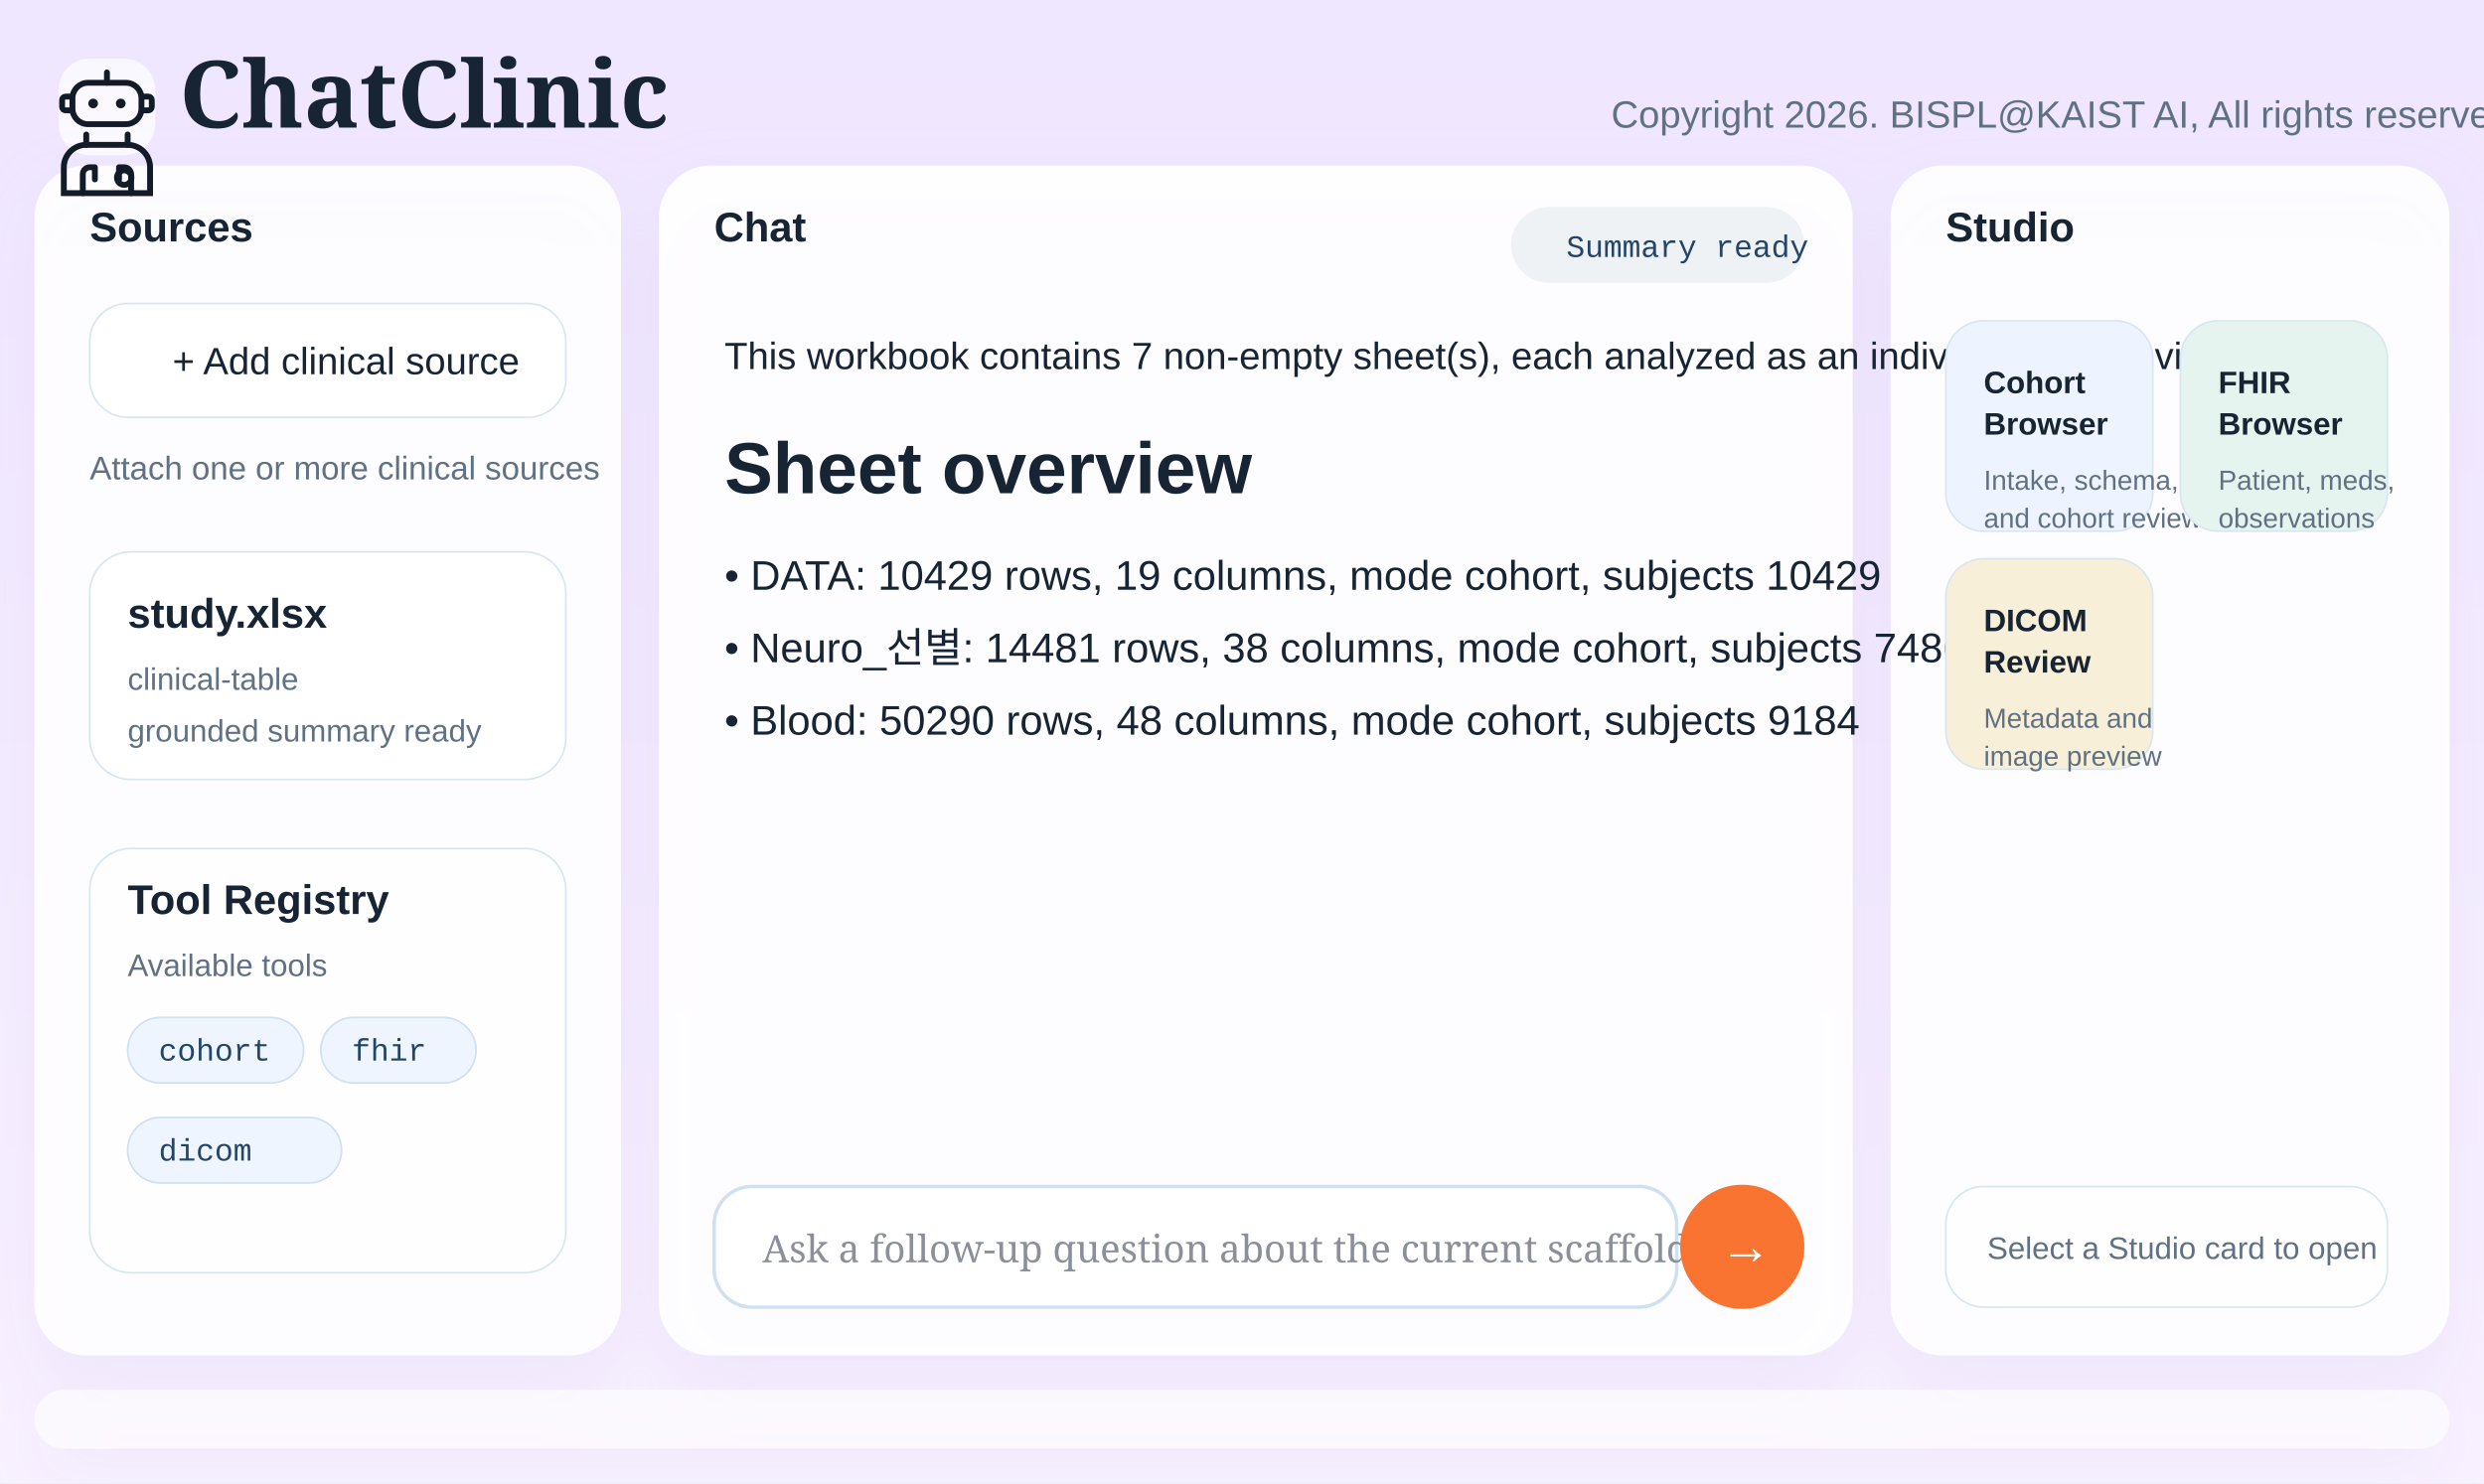
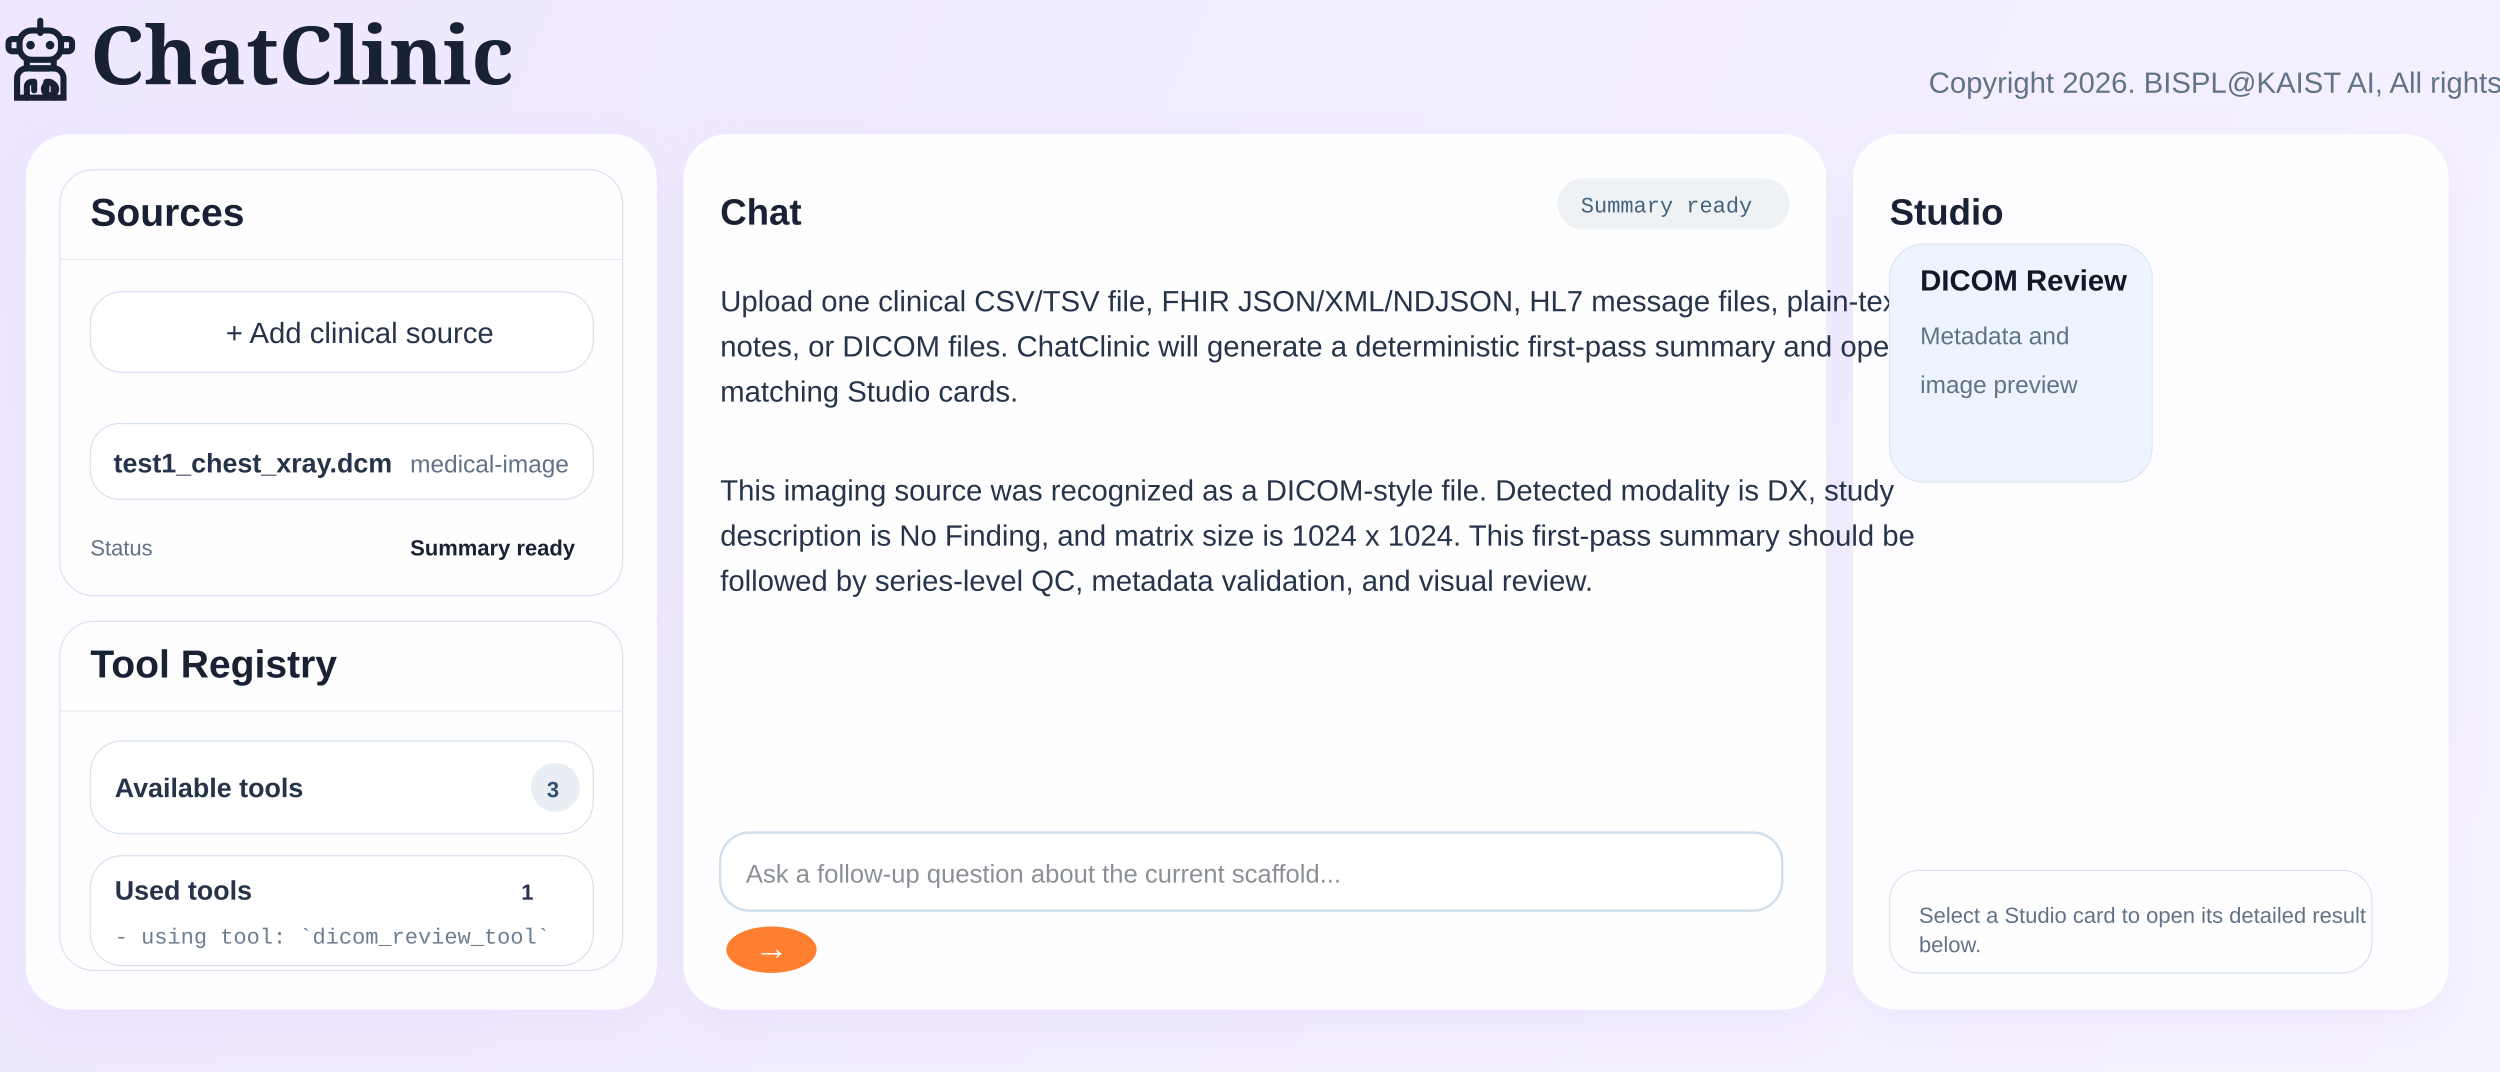
- <svg xmlns="http://www.w3.org/2000/svg" width="1440" height="860" viewBox="0 0 1440 860" fill="none">
+ <svg xmlns="http://www.w3.org/2000/svg" width="2048" height="878" viewBox="0 0 2048 878" fill="none">
  <defs>
-     <linearGradient id="bg" x1="0" y1="0" x2="0" y2="860" gradientUnits="userSpaceOnUse">
-       <stop stop-color="#EFE6FF" />
-       <stop offset="1" stop-color="#F8F1FF" />
+     <linearGradient id="bg" x1="0" y1="0" x2="2048" y2="878" gradientUnits="userSpaceOnUse">
+       <stop stop-color="#EEE7FF" />
+       <stop offset="1" stop-color="#F6F2FF" />
    </linearGradient>
-     <filter id="shadow" x="0" y="0" width="1440" height="860" filterUnits="userSpaceOnUse" color-interpolation-filters="sRGB">
-       <feDropShadow dx="0" dy="14" stdDeviation="18" flood-color="#BFAFE6" flood-opacity="0.18" />
+     <filter id="shadow" x="0" y="0" width="2048" height="878" filterUnits="userSpaceOnUse" color-interpolation-filters="sRGB">
+       <feDropShadow dx="0" dy="12" stdDeviation="16" flood-color="#C9BCEB" flood-opacity="0.18" />
    </filter>
  </defs>
-   <rect width="1440" height="860" fill="url(#bg)" />
+   <rect width="2048" height="878" fill="url(#bg)" />
+   <g>
+     <path d="M33 17V27" stroke="#182234" stroke-width="5" stroke-linecap="round" />
+     <rect x="16" y="25" width="34" height="24" rx="10" stroke="#182234" stroke-width="5" />
+     <path d="M16 32H10C8.343 32 7 33.343 7 35V39C7 40.657 8.343 42 10 42H16" stroke="#182234" stroke-width="5" />
+     <path d="M50 32H56C57.657 32 59 33.343 59 35V39C59 40.657 57.657 42 56 42H50" stroke="#182234" stroke-width="5" />
+     <circle cx="25" cy="37" r="3.5" fill="#182234" />
+     <circle cx="41" cy="37" r="3.5" fill="#182234" />
+     <path d="M26 56H40" stroke="#182234" stroke-width="5" stroke-linecap="round" />
+     <path d="M22 49V56" stroke="#182234" stroke-width="5" stroke-linecap="round" />
+     <path d="M44 49V56" stroke="#182234" stroke-width="5" stroke-linecap="round" />
+     <path d="M22 56C17.582 56 14 59.582 14 64V80H52V64C52 59.582 48.418 56 44 56H22Z" stroke="#182234" stroke-width="5" />
+     <path d="M22 80V71C22 68.791 23.791 67 26 67H28V74" stroke="#182234" stroke-width="5" stroke-linecap="round" stroke-linejoin="round" />
+     <path d="M44 80V71C44 68.791 42.209 67 40 67H38V74" stroke="#182234" stroke-width="5" stroke-linecap="round" stroke-linejoin="round" />
+     <circle cx="41" cy="73" r="5" stroke="#182234" stroke-width="5" />
+   </g>
+   <text x="74" y="69" fill="#182234" font-family="Georgia, serif" font-size="66" font-weight="700">ChatClinic</text>
+   <text x="1580" y="76" fill="#617387" font-family="Arial, sans-serif" font-size="24">Copyright 2026. BISPL@KAIST AI, All rights reserved.</text>
  <g filter="url(#shadow)">
-     <rect x="20" y="96" width="340" height="690" rx="30" fill="white" fill-opacity="0.88" />
-     <rect x="382" y="96" width="692" height="690" rx="30" fill="white" fill-opacity="0.9" />
-     <rect x="1096" y="96" width="324" height="690" rx="30" fill="white" fill-opacity="0.88" />
-     <rect x="20" y="806" width="1400" height="34" rx="17" fill="white" fill-opacity="0.62" />
+     <rect x="21" y="110" width="517" height="717" rx="36" fill="white" fill-opacity="0.9" />
+     <rect x="560" y="110" width="936" height="717" rx="36" fill="white" fill-opacity="0.92" />
+     <rect x="1518" y="110" width="488" height="717" rx="36" fill="white" fill-opacity="0.9" />
  </g>
-   <g>
-     <rect x="34" y="34" width="56" height="56" rx="18" fill="white" fill-opacity="0.7" />
-     <path d="M62 42V48" stroke="#131A28" stroke-width="3.4" stroke-linecap="round" />
-     <rect x="42" y="48" width="40" height="24" rx="9" stroke="#131A28" stroke-width="3.4" />
-     <path d="M42 56H38C36.895 56 36 56.895 36 58V62C36 63.105 36.895 64 38 64H42" stroke="#131A28" stroke-width="3.4" />
-     <path d="M82 56H86C87.105 56 88 56.895 88 58V62C88 63.105 87.105 64 86 64H82" stroke="#131A28" stroke-width="3.4" />
-     <circle cx="54" cy="60" r="2.8" fill="#131A28" />
-     <circle cx="70" cy="60" r="2.8" fill="#131A28" />
-     <path d="M50 78V84" stroke="#131A28" stroke-width="3.4" stroke-linecap="round" />
-     <path d="M74 78V84" stroke="#131A28" stroke-width="3.4" stroke-linecap="round" />
-     <path d="M50 84H74C81.18 84 87 89.82 87 97V112H37V97C37 89.82 42.82 84 50 84Z" stroke="#131A28" stroke-width="3.4" />
-     <path d="M48 112V101C48 98.791 49.791 97 52 97H55V104" stroke="#131A28" stroke-width="3.4" stroke-linecap="round" stroke-linejoin="round" />
-     <path d="M76 112V101C76 98.791 74.209 97 72 97H69V104" stroke="#131A28" stroke-width="3.4" stroke-linecap="round" stroke-linejoin="round" />
-     <circle cx="72" cy="103" r="4.2" stroke="#131A28" stroke-width="3.4" />
-   </g>
-   <text x="104" y="74" fill="#172433" font-family="Georgia, serif" font-size="54" font-weight="700">ChatClinic</text>
-   <text x="934" y="74" fill="#5F7183" font-family="Arial, sans-serif" font-size="22">Copyright 2026. BISPL@KAIST AI, All rights reserved.</text>
-   <text x="52" y="140" fill="#172433" font-family="Arial, sans-serif" font-size="24" font-weight="700">Sources</text>
-   <rect x="52" y="176" width="276" height="66" rx="22" fill="white" stroke="#D9E6F2" />
-   <text x="100" y="217" fill="#172433" font-family="Arial, sans-serif" font-size="22">+ Add clinical source</text>
-   <text x="52" y="278" fill="#5F7183" font-family="Arial, sans-serif" font-size="19">Attach one or more clinical sources</text>
-   <rect x="52" y="320" width="276" height="132" rx="24" fill="white" stroke="#D9E6F2" />
-   <text x="74" y="364" fill="#172433" font-family="Arial, sans-serif" font-size="24" font-weight="700">study.xlsx</text>
-   <text x="74" y="400" fill="#5F7183" font-family="Arial, sans-serif" font-size="18">clinical-table</text>
-   <text x="74" y="430" fill="#5F7183" font-family="Arial, sans-serif" font-size="18">grounded summary ready</text>
-   <rect x="52" y="492" width="276" height="246" rx="24" fill="white" fill-opacity="0.65" stroke="#D9E6F2" />
-   <text x="74" y="530" fill="#172433" font-family="Arial, sans-serif" font-size="24" font-weight="700">Tool Registry</text>
-   <text x="74" y="566" fill="#5F7183" font-family="Arial, sans-serif" font-size="18">Available tools</text>
-   <rect x="74" y="590" width="102" height="38" rx="19" fill="#EEF5FF" stroke="#CFE0EF" />
-   <text x="92" y="615" fill="#244566" font-family="Courier New, monospace" font-size="18">cohort</text>
-   <rect x="186" y="590" width="90" height="38" rx="19" fill="#EEF5FF" stroke="#CFE0EF" />
-   <text x="204" y="615" fill="#244566" font-family="Courier New, monospace" font-size="18">fhir</text>
-   <rect x="74" y="648" width="124" height="38" rx="19" fill="#EEF5FF" stroke="#CFE0EF" />
-   <text x="92" y="673" fill="#244566" font-family="Courier New, monospace" font-size="18">dicom</text>
-   <text x="414" y="140" fill="#172433" font-family="Arial, sans-serif" font-size="24" font-weight="700">Chat</text>
-   <rect x="876" y="120" width="170" height="44" rx="22" fill="#EEF2F4" />
-   <text x="908" y="149" fill="#244566" font-family="Courier New, monospace" font-size="18">Summary ready</text>
-   <text x="420" y="214" fill="#172433" font-family="Arial, sans-serif" font-size="22">This workbook contains 7 non-empty sheet(s), each analyzed as an individual cohort view.</text>
-   <text x="420" y="286" fill="#172433" font-family="Arial, sans-serif" font-size="42" font-weight="700">Sheet overview</text>
-   <text x="420" y="342" fill="#172433" font-family="Arial, sans-serif" font-size="24">• DATA: 10429 rows, 19 columns, mode cohort, subjects 10429</text>
-   <text x="420" y="384" fill="#172433" font-family="Arial, sans-serif" font-size="24">• Neuro_선별: 14481 rows, 38 columns, mode cohort, subjects 7486</text>
-   <text x="420" y="426" fill="#172433" font-family="Arial, sans-serif" font-size="24">• Blood: 50290 rows, 48 columns, mode cohort, subjects 9184</text>
-   <rect x="414" y="688" width="558" height="70" rx="22" fill="white" stroke="#CFE0EF" stroke-width="2" />
-   <text x="442" y="732" fill="#8A8F99" font-family="Georgia, serif" font-size="22">Ask a follow-up question about the current scaffold...</text>
-   <circle cx="1010" cy="723" r="36" fill="#F97331" />
-   <text x="997" y="733" fill="white" font-family="Arial, sans-serif" font-size="30">→</text>
-   <text x="1128" y="140" fill="#172433" font-family="Arial, sans-serif" font-size="24" font-weight="700">Studio</text>
-   <rect x="1128" y="186" width="120" height="122" rx="22" fill="#EEF4FF" stroke="#D9E6F2" />
-   <text x="1150" y="228" fill="#172433" font-family="Arial, sans-serif" font-size="18" font-weight="700">Cohort</text>
-   <text x="1150" y="252" fill="#172433" font-family="Arial, sans-serif" font-size="18" font-weight="700">Browser</text>
-   <text x="1150" y="284" fill="#5F7183" font-family="Arial, sans-serif" font-size="16">Intake, schema,</text>
-   <text x="1150" y="306" fill="#5F7183" font-family="Arial, sans-serif" font-size="16">and cohort review</text>
-   <rect x="1264" y="186" width="120" height="122" rx="22" fill="#E6F4EF" stroke="#D9E6F2" />
-   <text x="1286" y="228" fill="#172433" font-family="Arial, sans-serif" font-size="18" font-weight="700">FHIR</text>
-   <text x="1286" y="252" fill="#172433" font-family="Arial, sans-serif" font-size="18" font-weight="700">Browser</text>
-   <text x="1286" y="284" fill="#5F7183" font-family="Arial, sans-serif" font-size="16">Patient, meds,</text>
-   <text x="1286" y="306" fill="#5F7183" font-family="Arial, sans-serif" font-size="16">observations</text>
-   <rect x="1128" y="324" width="120" height="122" rx="22" fill="#F8EFD9" stroke="#D9E6F2" />
-   <text x="1150" y="366" fill="#172433" font-family="Arial, sans-serif" font-size="18" font-weight="700">DICOM</text>
-   <text x="1150" y="390" fill="#172433" font-family="Arial, sans-serif" font-size="18" font-weight="700">Review</text>
-   <text x="1150" y="422" fill="#5F7183" font-family="Arial, sans-serif" font-size="16">Metadata and</text>
-   <text x="1150" y="444" fill="#5F7183" font-family="Arial, sans-serif" font-size="16">image preview</text>
-   <rect x="1128" y="688" width="256" height="70" rx="22" fill="white" fill-opacity="0.72" stroke="#D9E6F2" />
-   <text x="1152" y="730" fill="#5F7183" font-family="Arial, sans-serif" font-size="18">Select a Studio card to open</text>
+   <rect x="49" y="139" width="461" height="349" rx="28" fill="white" fill-opacity="0.75" stroke="#D8E2F0" />
+   <line x1="49" y1="212.5" x2="510" y2="212.5" stroke="#E4EAF3" />
+   <text x="74" y="185" fill="#182234" font-family="Arial, sans-serif" font-size="32" font-weight="700">Sources</text>
+   <rect x="74" y="239" width="412" height="66" rx="26" fill="white" stroke="#D7E2F0" />
+   <text x="185" y="281" fill="#25344A" font-family="Arial, sans-serif" font-size="24">+ Add clinical source</text>
+   <rect x="74" y="347" width="412" height="62" rx="24" fill="white" stroke="#D7E2F0" />
+   <text x="93" y="387" fill="#25344A" font-family="Arial, sans-serif" font-size="22" font-weight="700">test1_chest_xray.dcm</text>
+   <text x="336" y="387" fill="#607286" font-family="Arial, sans-serif" font-size="20">medical-image</text>
+   <text x="74" y="455" fill="#607286" font-family="Arial, sans-serif" font-size="18">Status</text>
+   <text x="336" y="455" fill="#182234" font-family="Arial, sans-serif" font-size="18" font-weight="700">Summary ready</text>
+   <rect x="49" y="509" width="461" height="286" rx="28" fill="white" fill-opacity="0.75" stroke="#D8E2F0" />
+   <line x1="49" y1="582.5" x2="510" y2="582.5" stroke="#E4EAF3" />
+   <text x="74" y="555" fill="#182234" font-family="Arial, sans-serif" font-size="32" font-weight="700">Tool Registry</text>
+   <rect x="74" y="607" width="412" height="76" rx="26" fill="white" stroke="#D7E2F0" />
+   <text x="94" y="653" fill="#25344A" font-family="Arial, sans-serif" font-size="22" font-weight="700">Available tools</text>
+   <circle cx="455" cy="645" r="20" fill="#E9EEF4" />
+   <text x="448" y="653" fill="#31506E" font-family="Arial, sans-serif" font-size="18" font-weight="700">3</text>
+   <rect x="74" y="701" width="412" height="90" rx="26" fill="white" stroke="#D7E2F0" />
+   <text x="94" y="737" fill="#25344A" font-family="Arial, sans-serif" font-size="22" font-weight="700">Used tools</text>
+   <text x="427" y="737" fill="#25344A" font-family="Arial, sans-serif" font-size="18" font-weight="700">1</text>
+   <text x="94" y="773" fill="#6B7E90" font-family="Courier New, monospace" font-size="18">- using tool: `dicom_review_tool`</text>
+   <text x="590" y="184" fill="#182234" font-family="Arial, sans-serif" font-size="30" font-weight="700">Chat</text>
+   <rect x="1276" y="146" width="190" height="42" rx="21" fill="#EEF2F4" />
+   <text x="1295" y="174" fill="#44627E" font-family="Courier New, monospace" font-size="18">Summary ready</text>
+   <text x="590" y="255" fill="#25344A" font-family="Arial, sans-serif" font-size="24">Upload one clinical CSV/TSV file, FHIR JSON/XML/NDJSON, HL7 message files, plain-text clinical</text>
+   <text x="590" y="292" fill="#25344A" font-family="Arial, sans-serif" font-size="24">notes, or DICOM files. ChatClinic will generate a deterministic first-pass summary and open the</text>
+   <text x="590" y="329" fill="#25344A" font-family="Arial, sans-serif" font-size="24">matching Studio cards.</text>
+   <text x="590" y="410" fill="#25344A" font-family="Arial, sans-serif" font-size="24">This imaging source was recognized as a DICOM-style file. Detected modality is DX, study</text>
+   <text x="590" y="447" fill="#25344A" font-family="Arial, sans-serif" font-size="24">description is No Finding, and matrix size is 1024 x 1024. This first-pass summary should be</text>
+   <text x="590" y="484" fill="#25344A" font-family="Arial, sans-serif" font-size="24">followed by series-level QC, metadata validation, and visual review.</text>
+   <rect x="590" y="682" width="870" height="64" rx="24" fill="white" stroke="#CFE0EF" stroke-width="2" />
+   <text x="611" y="723" fill="#8B8F97" font-family="Arial, sans-serif" font-size="21">Ask a follow-up question about the current scaffold...</text>
+   <ellipse cx="632" cy="778" rx="37" ry="19" fill="#FF7E30" />
+   <text x="618" y="786" fill="white" font-family="Arial, sans-serif" font-size="28">→</text>
+   <text x="1548" y="184" fill="#182234" font-family="Arial, sans-serif" font-size="30" font-weight="700">Studio</text>
+   <rect x="1548" y="200" width="215" height="195" rx="28" fill="#EEF4FF" stroke="#D9E6F2" />
+   <text x="1573" y="238" fill="#111827" font-family="Arial, sans-serif" font-size="24" font-weight="700">DICOM Review</text>
+   <text x="1573" y="282" fill="#607286" font-family="Arial, sans-serif" font-size="20">Metadata and</text>
+   <text x="1573" y="322" fill="#607286" font-family="Arial, sans-serif" font-size="20">image preview</text>
+   <rect x="1548" y="713" width="395" height="84" rx="24" fill="white" fill-opacity="0.72" stroke="#D8E2F0" />
+   <text x="1572" y="756" fill="#607286" font-family="Arial, sans-serif" font-size="18">Select a Studio card to open its detailed result</text>
+   <text x="1572" y="780" fill="#607286" font-family="Arial, sans-serif" font-size="18">below.</text>
</svg>
